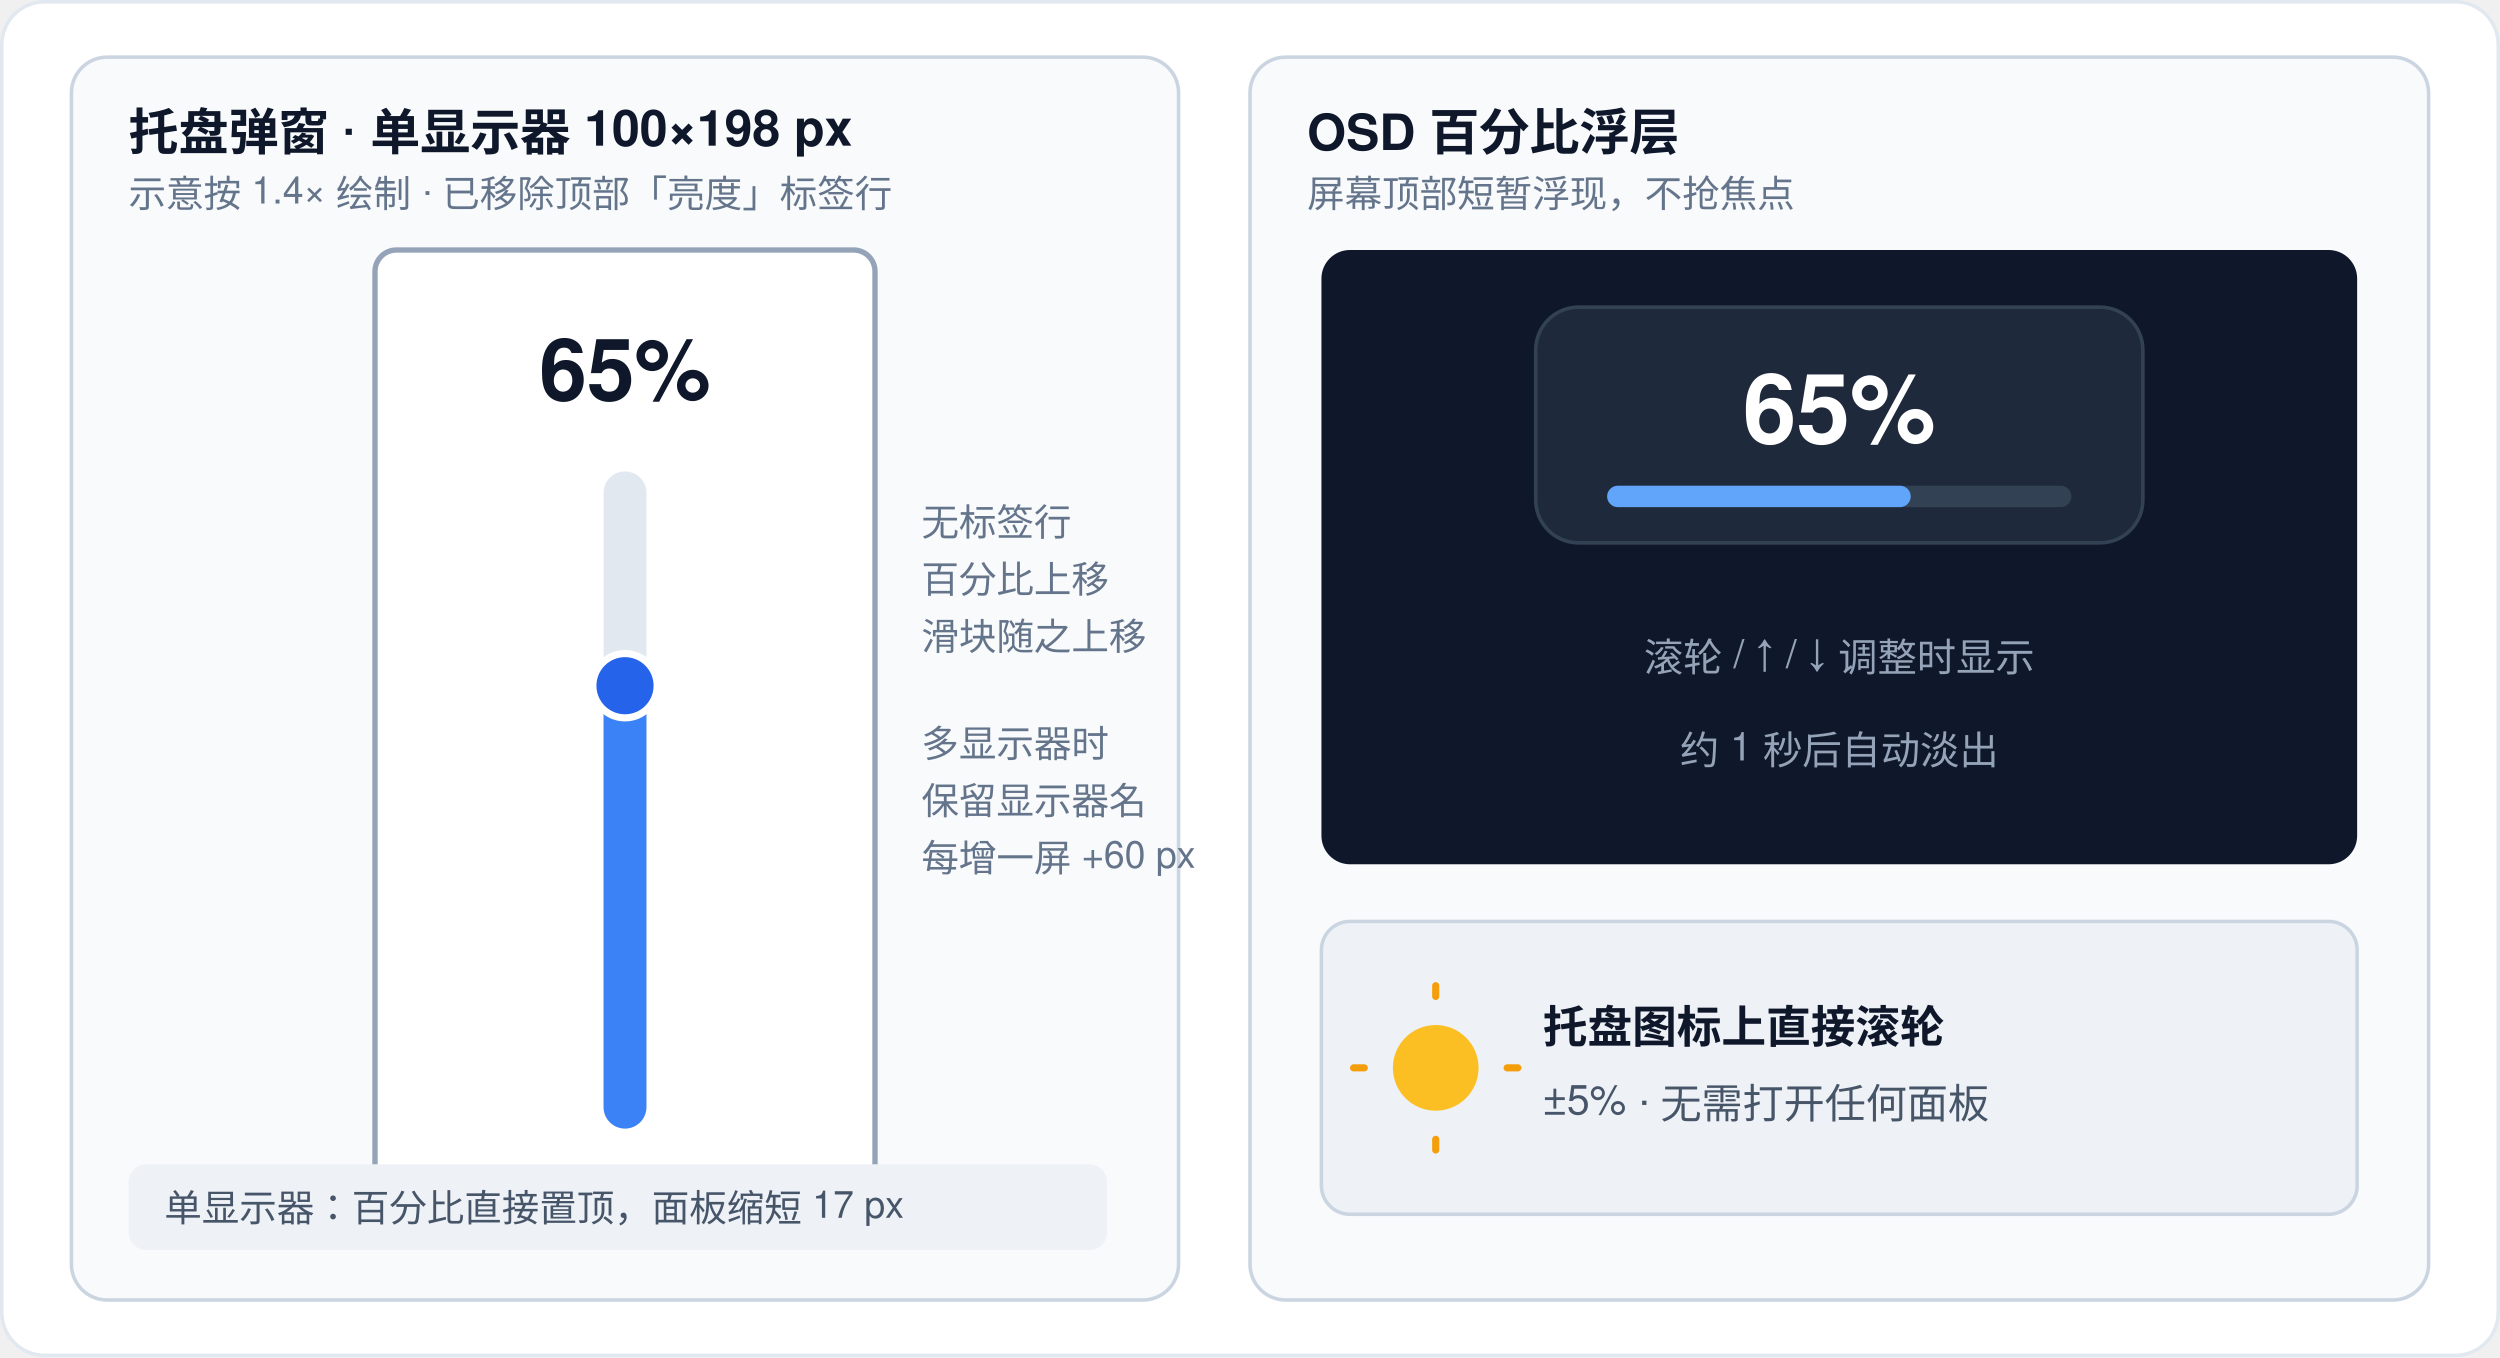
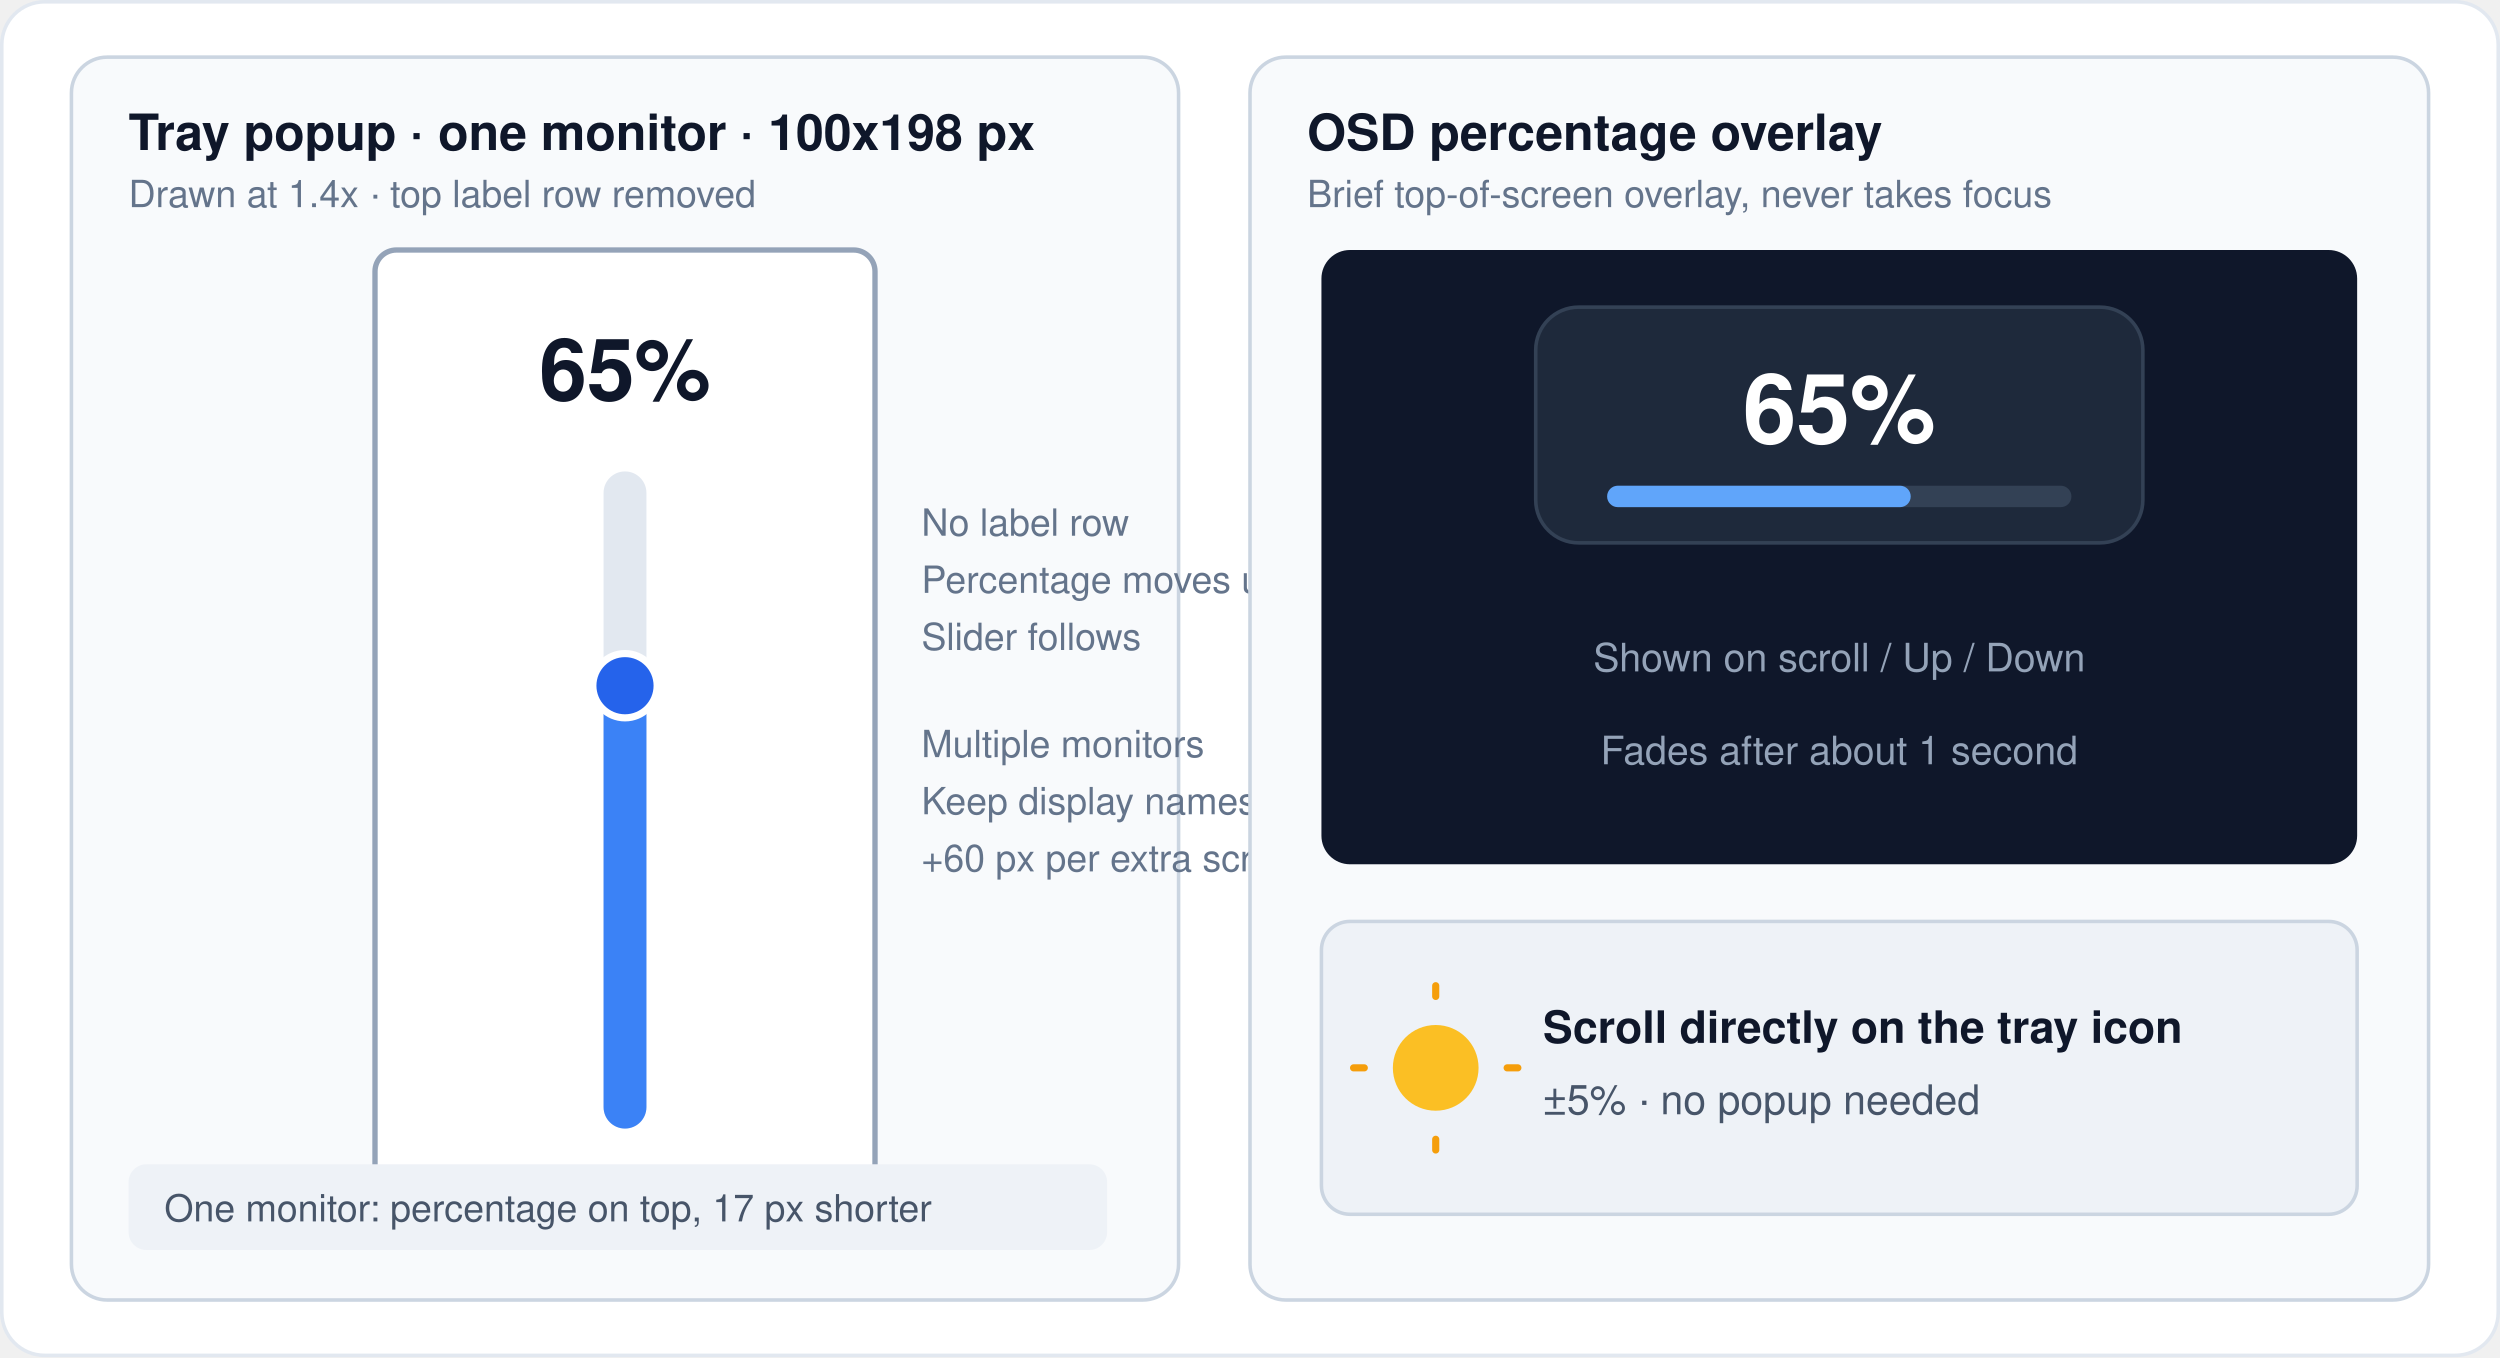
<svg xmlns="http://www.w3.org/2000/svg" width="700" height="380" viewBox="0 0 700 380" role="img" aria-label="BrightTray-Win32 tray popup and OSD mockup">
  <rect x="0.5" y="0.5" width="699" height="379" rx="12" fill="#ffffff" stroke="#e2e8f0" />
  <g font-family="Segoe UI, Microsoft YaHei, Helvetica, Arial, sans-serif">
    <rect x="20" y="16" width="310" height="348" rx="10" fill="#f8fafc" stroke="#cbd5e1" />
-     <text x="36" y="42" font-size="14" font-weight="700" fill="#0f172a">托盘弹窗 · 单显示器 100×198 px</text>
-     <text x="36" y="58" font-size="10.5" fill="#64748b">示意按 1.4× 绘制 · 已移除顶部「亮度」标签行</text>
+     <text x="36" y="42" font-size="14" font-weight="700" fill="#0f172a">Tray popup · one monitor · 100x198 px</text>
+     <text x="36" y="58" font-size="10.5" fill="#64748b">Drawn at 1.4x · top label row removed</text>
    <rect x="105" y="70" width="140" height="278" rx="6" fill="#ffffff" stroke="#94a3b8" stroke-width="1.5" />
    <text x="175" y="112" text-anchor="middle" font-size="24" font-weight="700" fill="#0f172a">65%</text>
    <rect x="169" y="132" width="12" height="184" rx="6" fill="#e2e8f0" />
    <rect x="169" y="192" width="12" height="124" rx="6" fill="#3b82f6" />
    <circle cx="175" cy="192" r="9" fill="#2563eb" stroke="#ffffff" stroke-width="2" />
    <rect x="36" y="326" width="274" height="24" rx="5" fill="#eef2f7" />
-     <text x="46" y="342" font-size="10.5" fill="#475569">单显示器：百分比直接置顶，面板缩短 17 px</text>
-     <text x="258" y="150" font-size="10.5" fill="#64748b">无标签行</text>
-     <text x="258" y="166" font-size="10.5" fill="#64748b">百分比上移</text>
-     <text x="258" y="182" font-size="10.5" fill="#64748b">滑块随之上移</text>
-     <text x="258" y="212" font-size="10.5" fill="#64748b">多显示器时</text>
-     <text x="258" y="228" font-size="10.5" fill="#64748b">保留显示器名</text>
-     <text x="258" y="244" font-size="10.5" fill="#64748b">每增一屏 +60 px</text>
+     <text x="46" y="342" font-size="10.5" fill="#475569">One monitor: percentage on top, 17 px shorter</text>
+     <text x="258" y="150" font-size="10.5" fill="#64748b">No label row</text>
+     <text x="258" y="166" font-size="10.5" fill="#64748b">Percentage moves up</text>
+     <text x="258" y="182" font-size="10.5" fill="#64748b">Slider follows</text>
+     <text x="258" y="212" font-size="10.5" fill="#64748b">Multiple monitors</text>
+     <text x="258" y="228" font-size="10.5" fill="#64748b">Keep display names</text>
+     <text x="258" y="244" font-size="10.5" fill="#64748b">+60 px per extra screen</text>
    <rect x="350" y="16" width="330" height="348" rx="10" fill="#f8fafc" stroke="#cbd5e1" />
-     <text x="366" y="42" font-size="14" font-weight="700" fill="#0f172a">OSD 百分比浮层</text>
-     <text x="366" y="58" font-size="10.5" fill="#64748b">屏幕顶部短暂浮现，不抢焦点</text>
+     <text x="366" y="42" font-size="14" font-weight="700" fill="#0f172a">OSD percentage overlay</text>
+     <text x="366" y="58" font-size="10.5" fill="#64748b">Brief top-of-screen overlay, never takes focus</text>
    <rect x="370" y="70" width="290" height="172" rx="8" fill="#0f172a" />
    <rect x="430" y="86" width="170" height="66" rx="12" fill="#1e293b" stroke="#334155" />
    <text x="515" y="124" text-anchor="middle" font-size="27" font-weight="700" fill="#ffffff">65%</text>
    <rect x="450" y="136" width="130" height="6" rx="3" fill="#334155" />
    <rect x="450" y="136" width="85" height="6" rx="3" fill="#60a5fa" />
-     <text x="515" y="188" text-anchor="middle" font-size="11" fill="#94a3b8">滚轮 / ↑ / ↓ 调整时显示</text>
-     <text x="515" y="214" text-anchor="middle" font-size="11" fill="#94a3b8">约 1 秒后自动淡出</text>
+     <text x="515" y="188" text-anchor="middle" font-size="11" fill="#94a3b8">Shown on scroll / Up / Down</text>
+     <text x="515" y="214" text-anchor="middle" font-size="11" fill="#94a3b8">Fades after about 1 second</text>
    <rect x="370" y="258" width="290" height="82" rx="8" fill="#eef2f7" stroke="#cbd5e1" />
    <circle cx="402" cy="299" r="12" fill="#fbbf24" />
    <g stroke="#f59e0b" stroke-width="2" stroke-linecap="round">
      <path d="M402 279 L402 276" />
      <path d="M402 319 L402 322" />
      <path d="M382 299 L379 299" />
      <path d="M422 299 L425 299" />
    </g>
-     <text x="432" y="292" font-size="12.5" font-weight="600" fill="#0f172a">托盘图标上直接滚轮</text>
-     <text x="432" y="312" font-size="11.5" fill="#475569">±5% · 无需打开任何面板</text>
+     <text x="432" y="292" font-size="12.5" font-weight="600" fill="#0f172a">Scroll directly on the tray icon</text>
+     <text x="432" y="312" font-size="11.5" fill="#475569">±5% · no popup needed</text>
  </g>
</svg>
